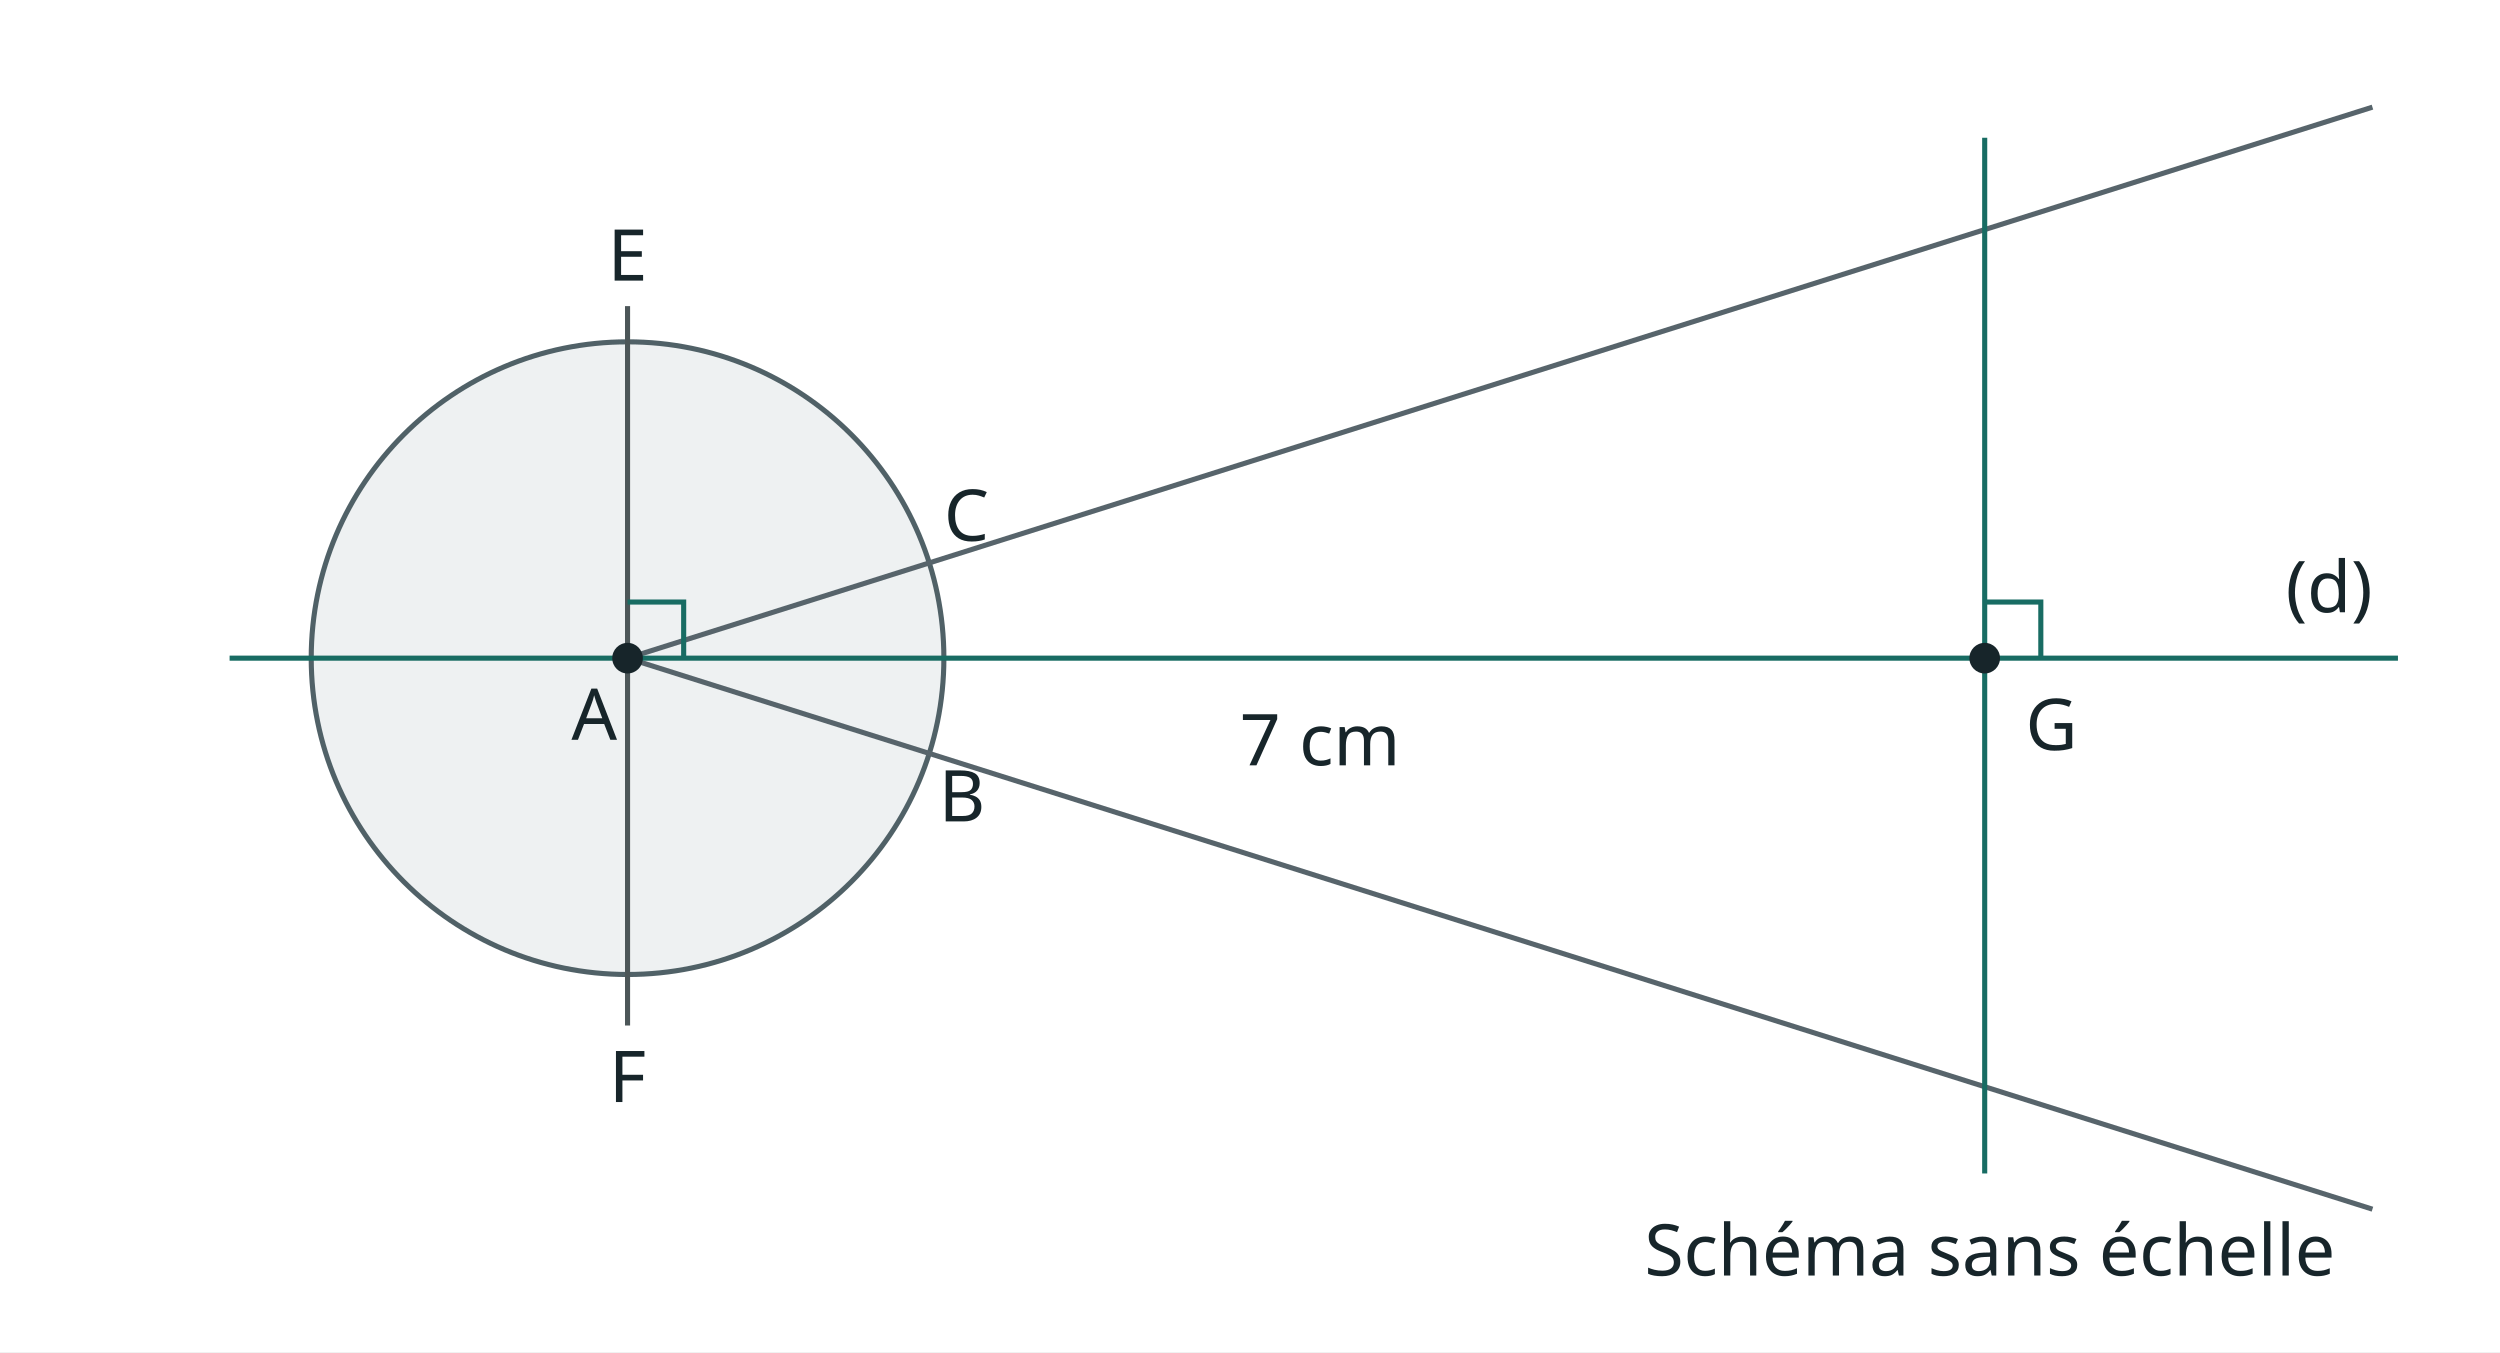
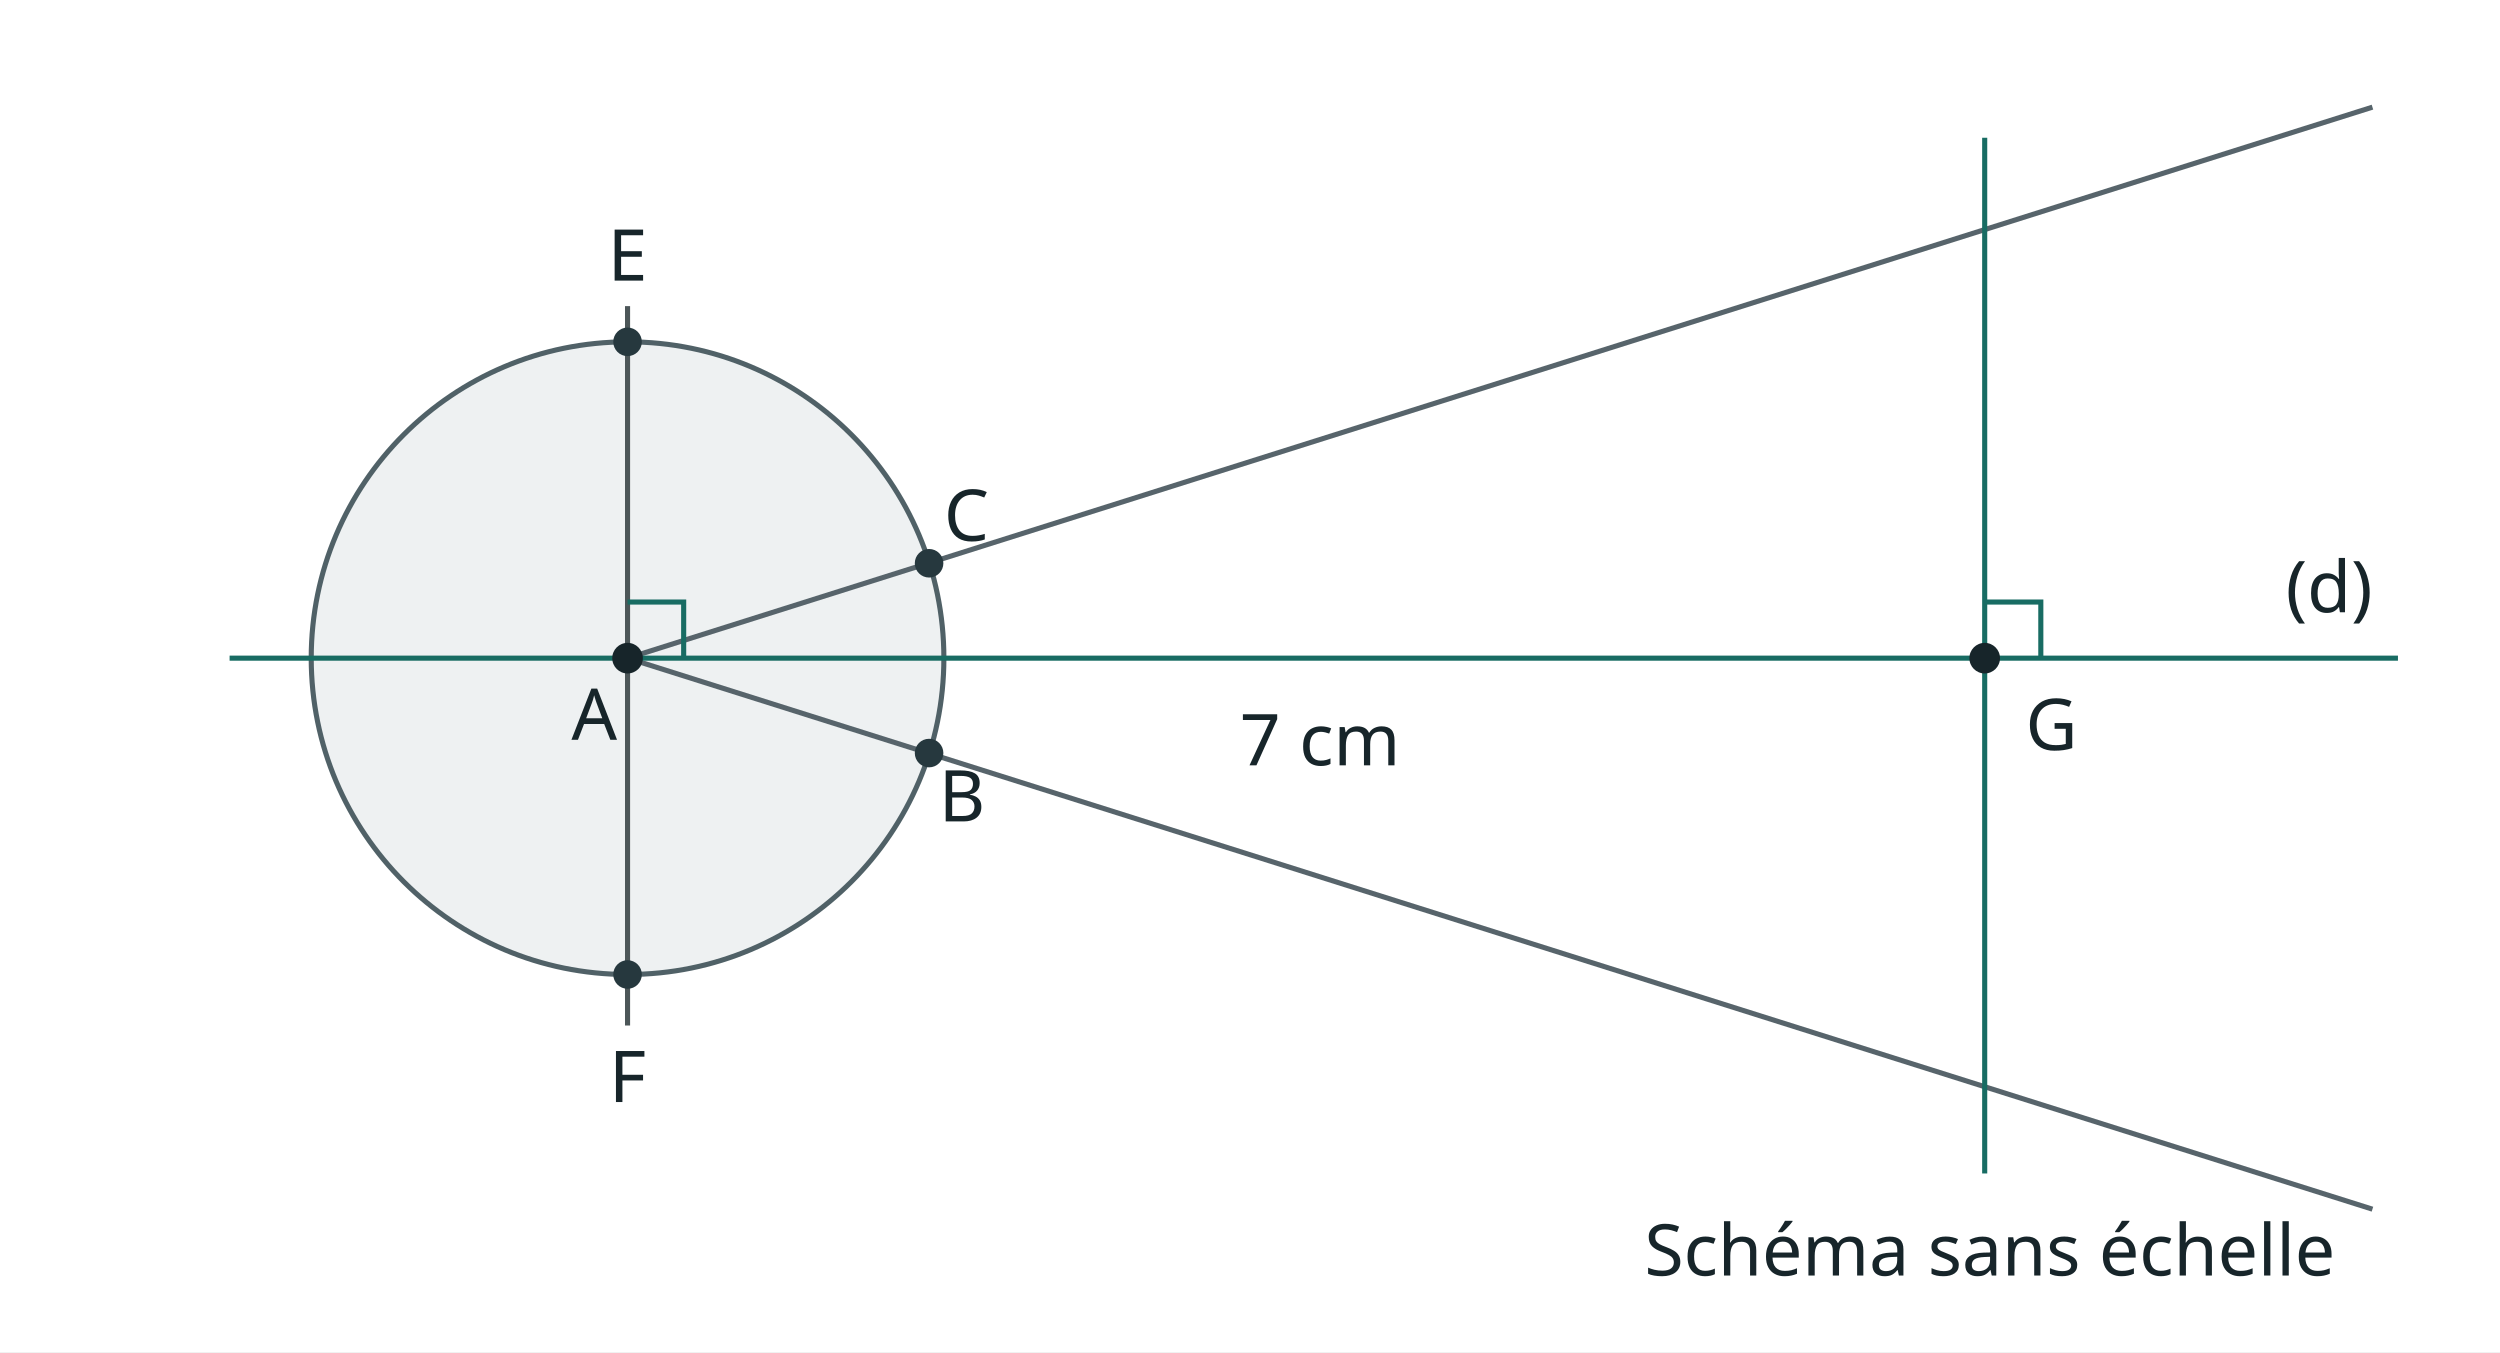
<svg xmlns="http://www.w3.org/2000/svg" viewBox="0 0 490 265" role="img">
  <rect width="100%" height="100%" fill="white" />
  <g font-family="sans-serif" font-size="14" fill="#17252a">
    <circle cx="123" cy="129" r="62" fill="#eef1f2" stroke="#506167" />
    <line x1="123" y1="60" x2="123" y2="201" stroke="#4c5658" />
    <line x1="123" y1="129" x2="465" y2="21" stroke="#57646b" />
    <line x1="123" y1="129" x2="465" y2="237" stroke="#57646b" />
    <line x1="45" y1="129" x2="470" y2="129" stroke="#186c63" />
    <line x1="389" y1="27" x2="389" y2="230" stroke="#186c63" />
    <path d="M123 118h11v11 M389 118h11v11" fill="none" stroke="#186c63" />
    <text x="123" y="55" text-anchor="middle">E</text>
    <text x="123" y="216" text-anchor="middle">F</text>
    <text x="112" y="145" text-anchor="start">A</text>
    <text x="397" y="147" text-anchor="start">G</text>
    <text x="185" y="106" text-anchor="start">C</text>
    <text x="184" y="161" text-anchor="start">B</text>
    <text x="448" y="120" text-anchor="start">(d)</text>
    <text x="243" y="150" text-anchor="start">7 cm</text>
    <text x="390" y="250" text-anchor="middle">Schéma sans échelle</text>
    <circle cx="123" cy="129" r="3" fill="#17252a" />
    <circle cx="389" cy="129" r="3" fill="#17252a" />
+     <circle cx="123" cy="67" r="2.8" fill="#26383e" />
+     <circle cx="123" cy="191" r="2.8" fill="#26383e" />
+     <circle cx="182.1" cy="110.4" r="2.8" fill="#26383e" />
+     <circle cx="182.1" cy="147.6" r="2.8" fill="#26383e" />
  </g>
</svg>
